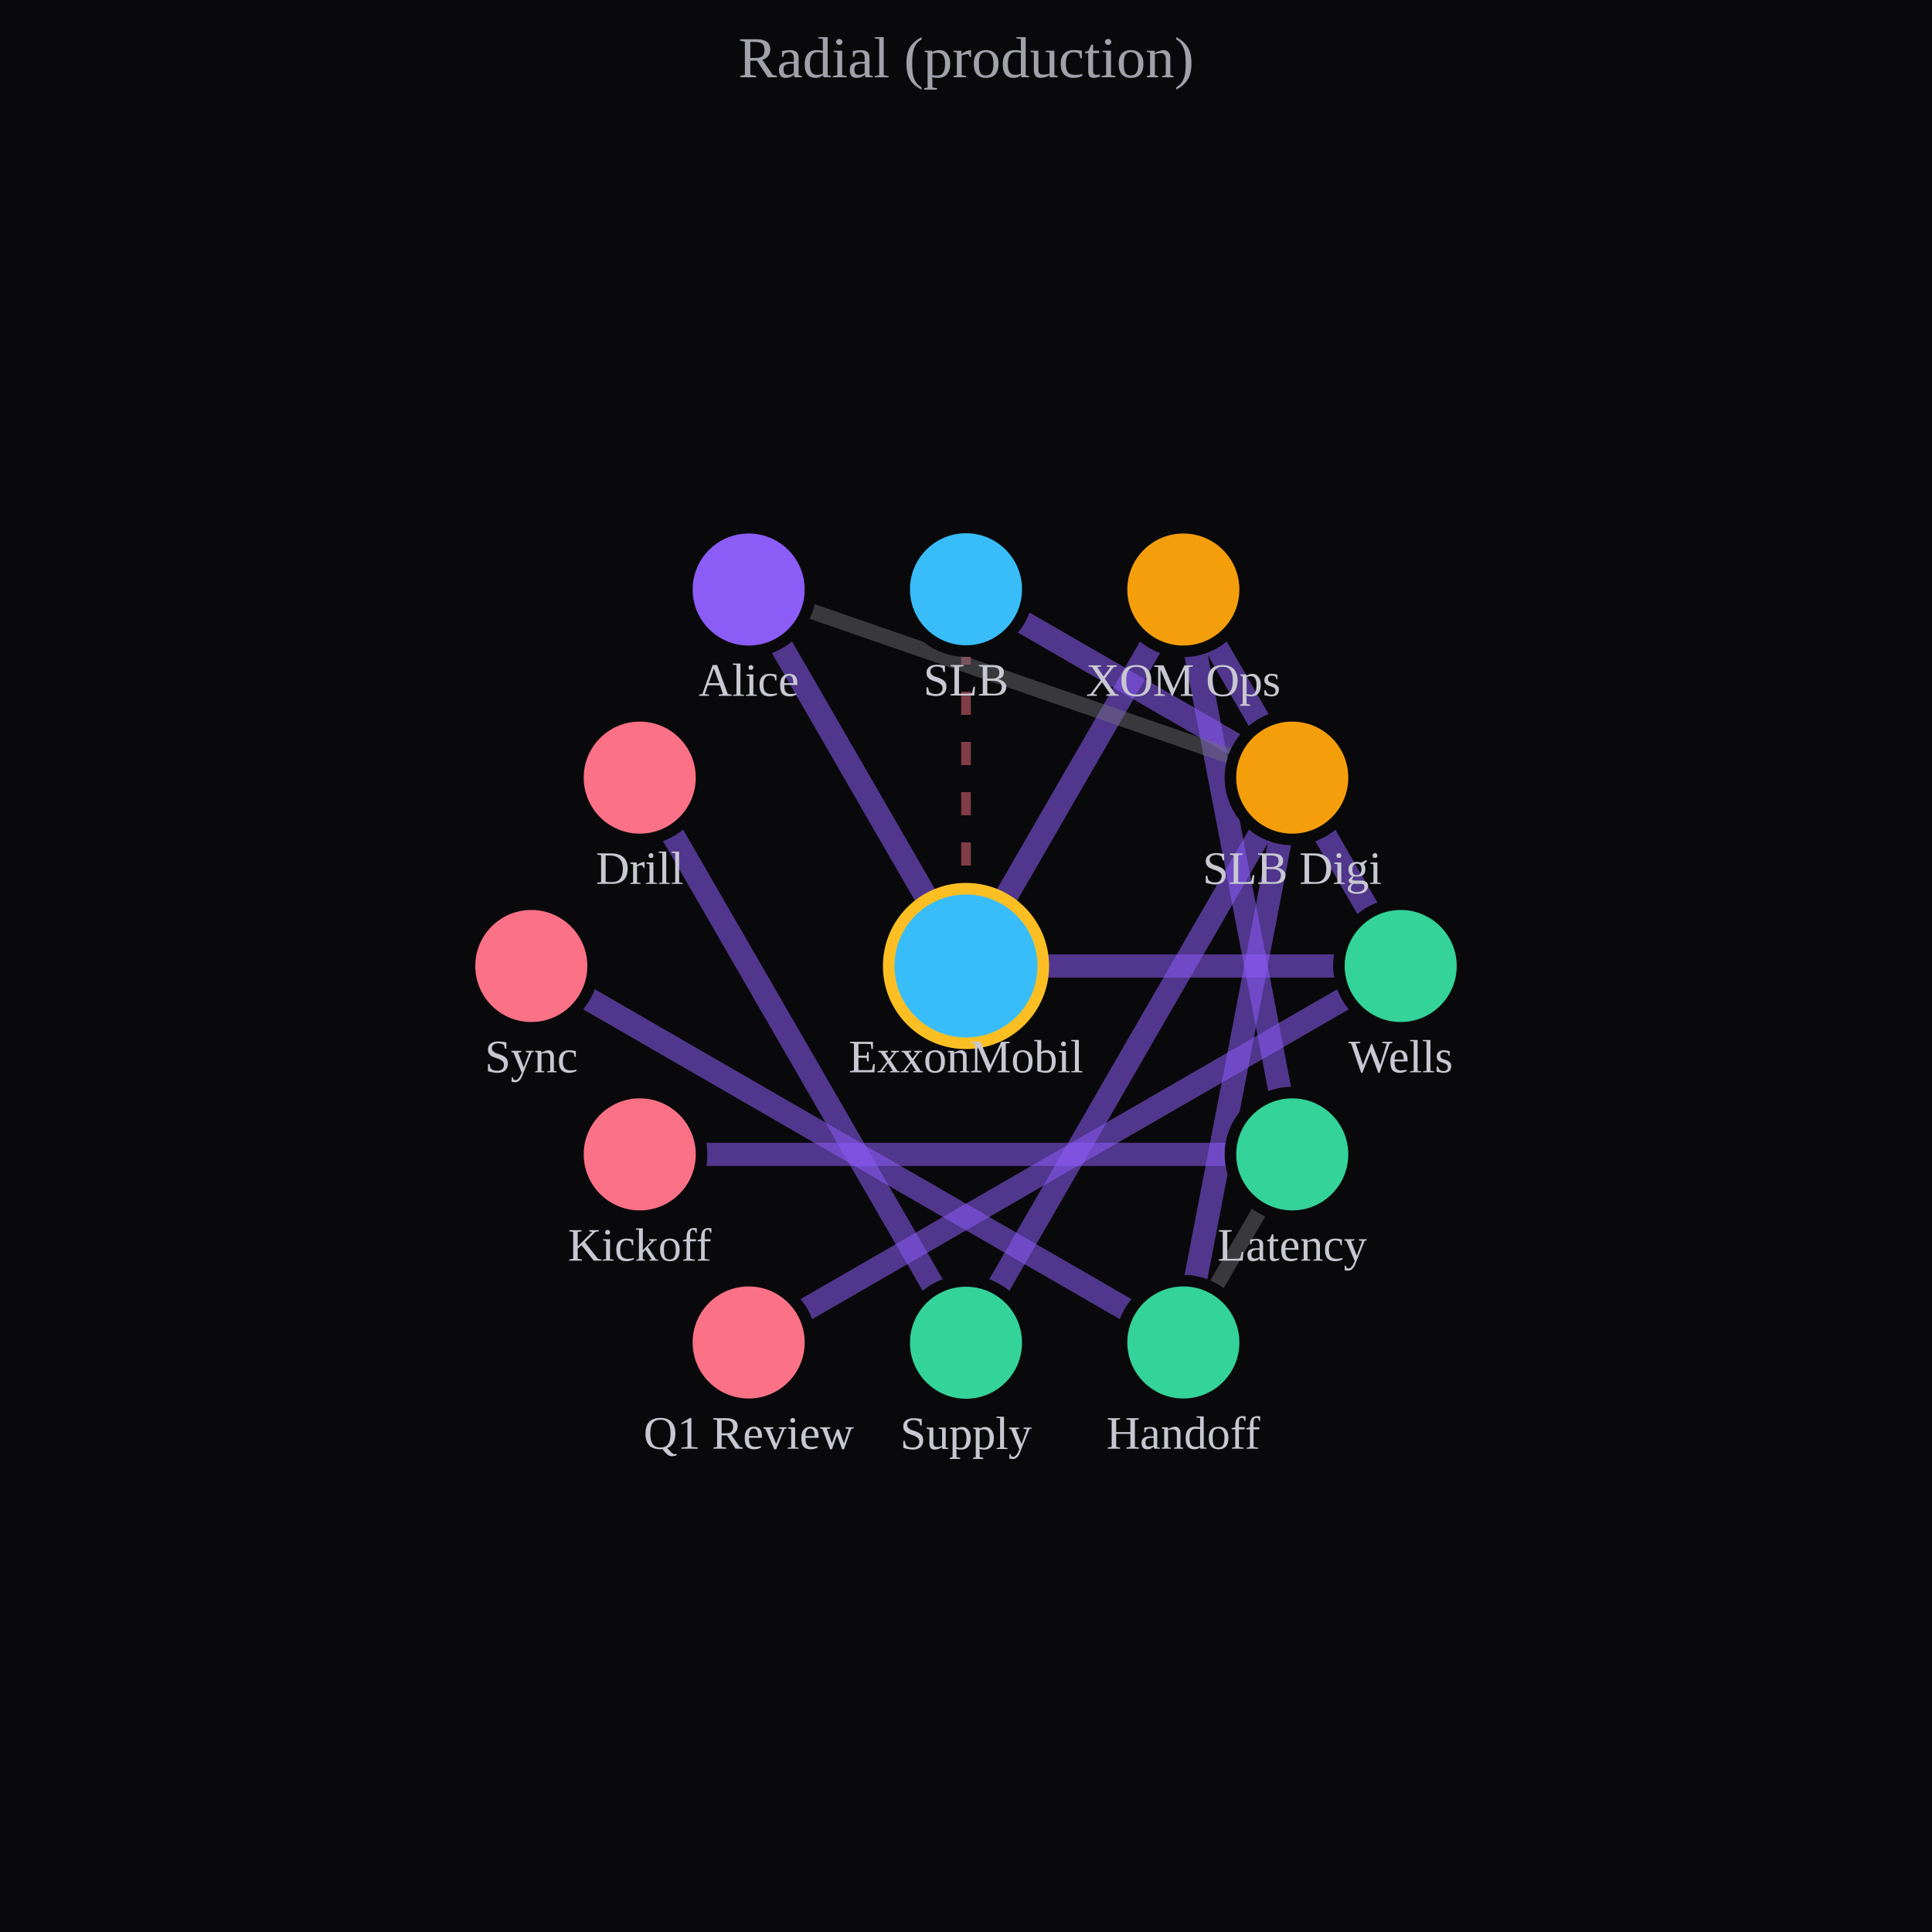
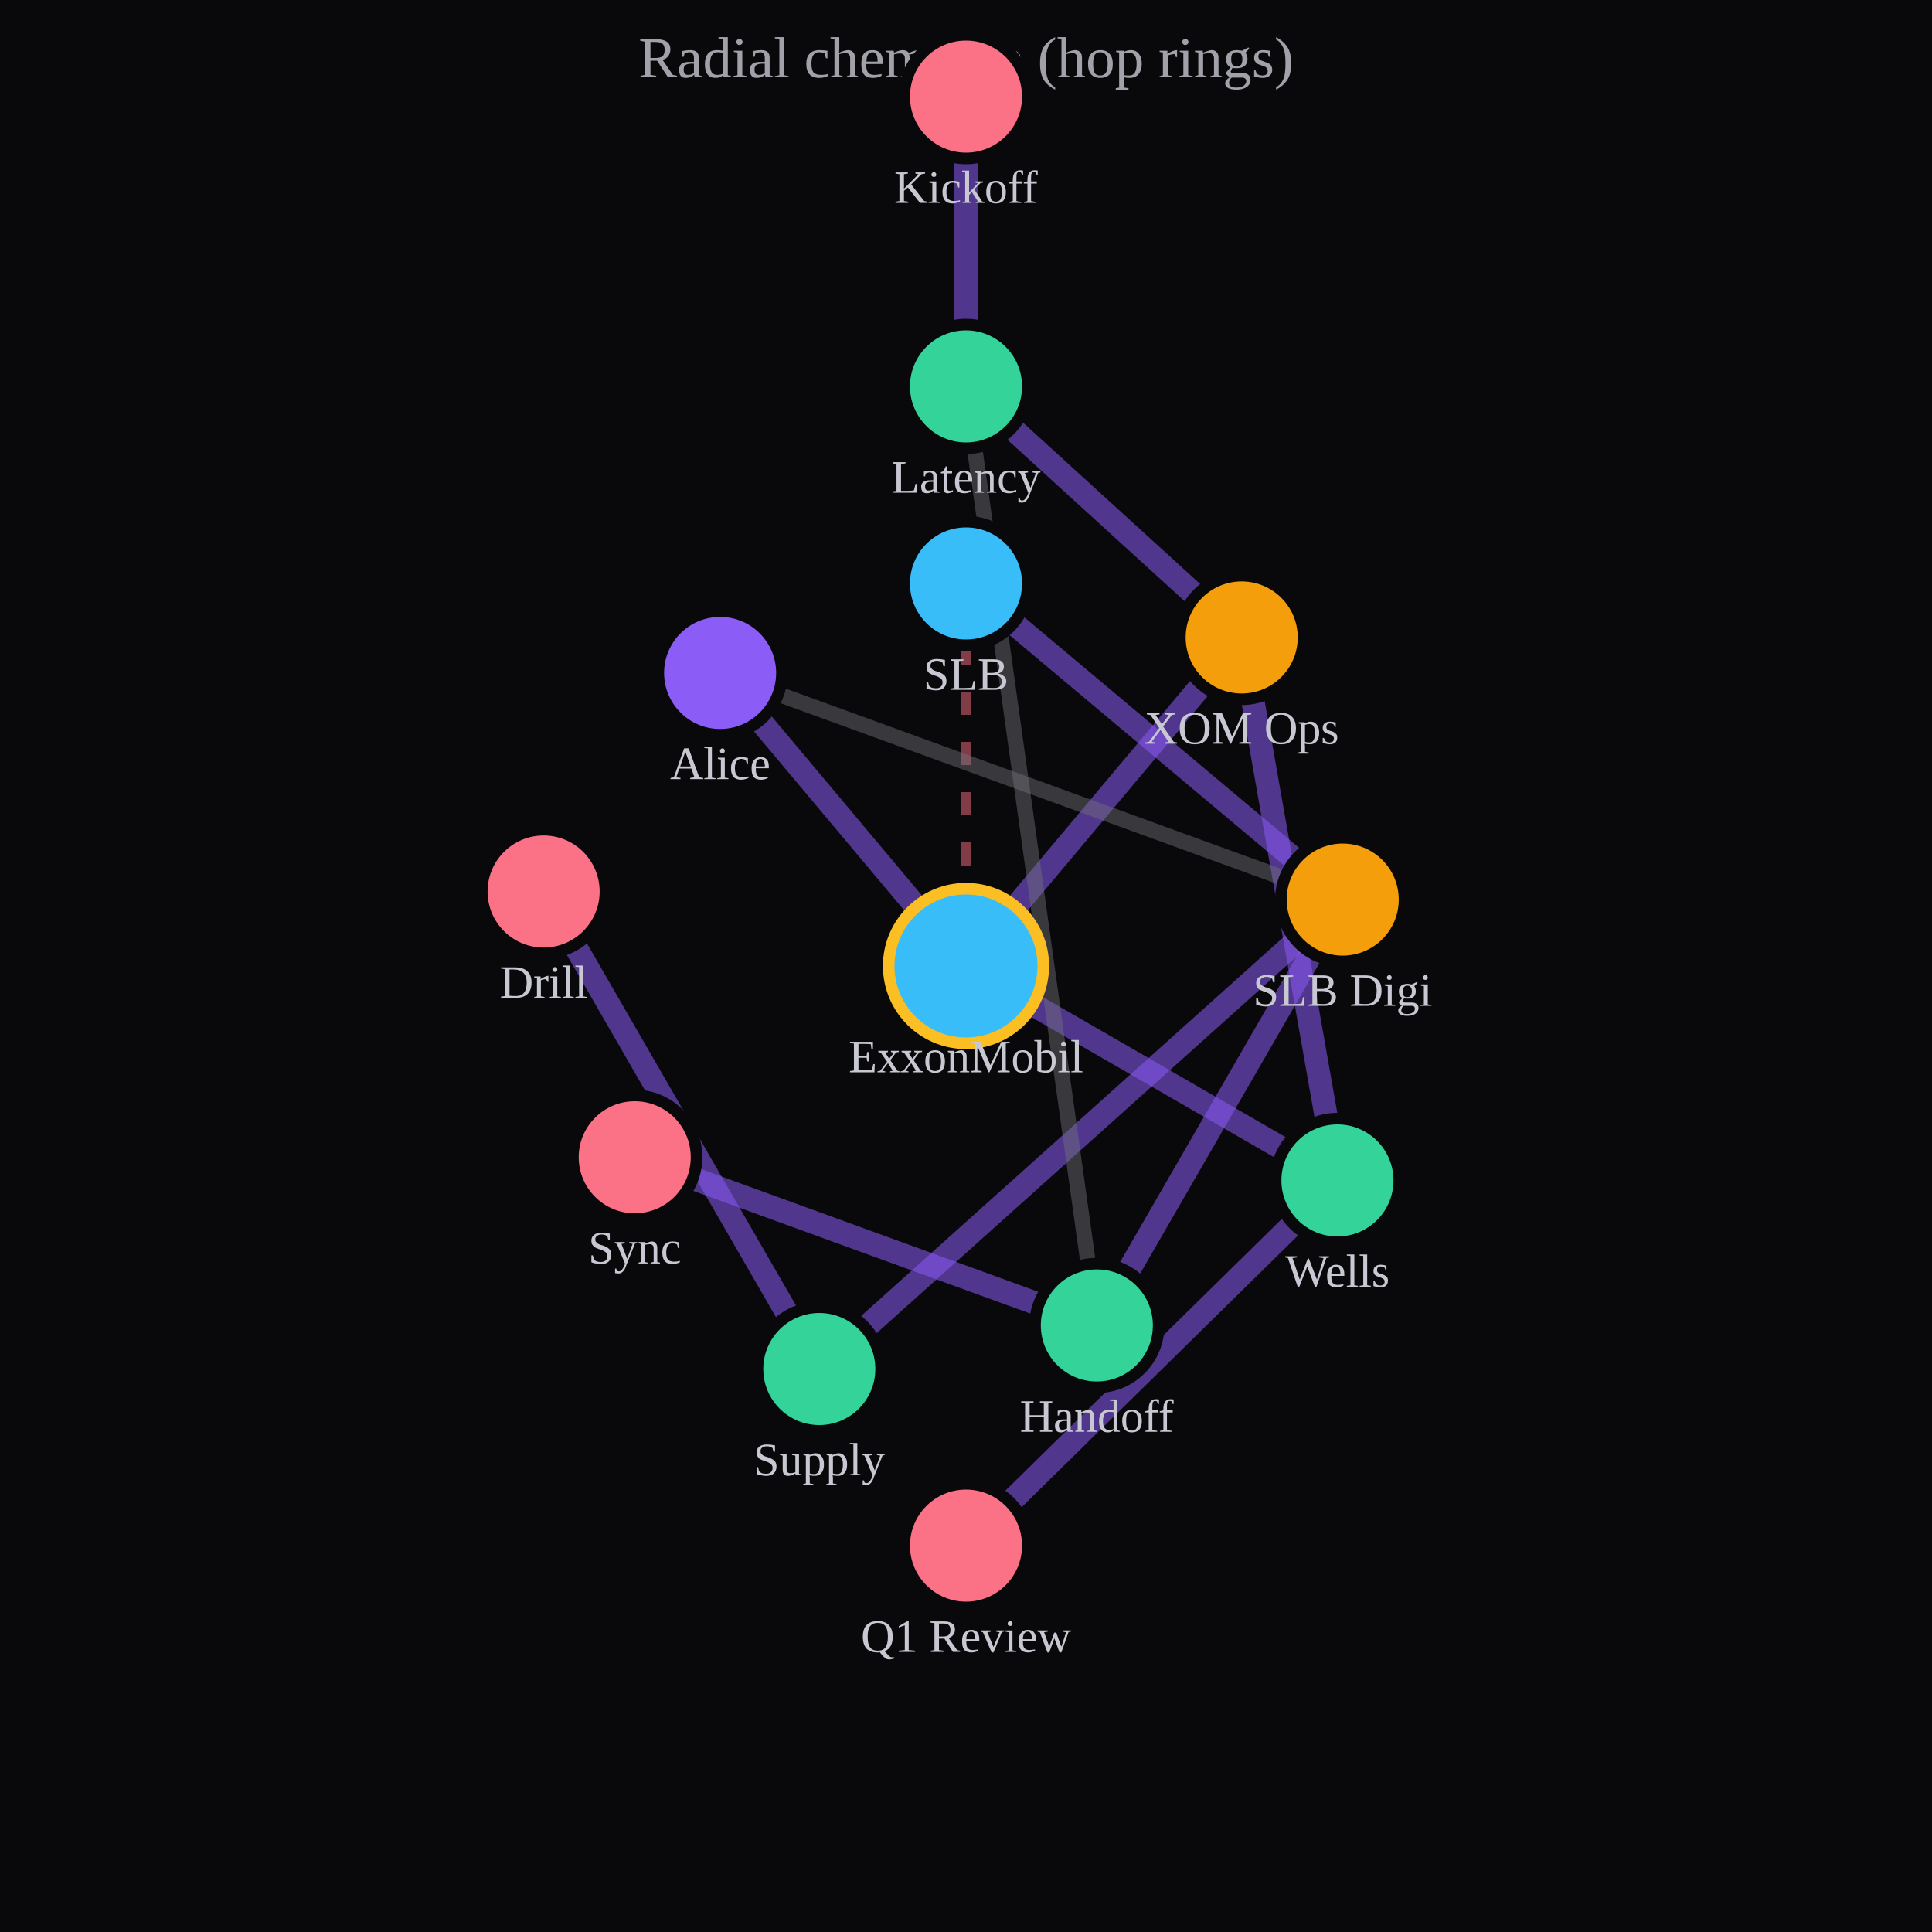
<svg xmlns="http://www.w3.org/2000/svg" viewBox="0 0 100 100" width="900" height="900">
  <rect width="100" height="100" fill="#09090b" />
-   <text x="50" y="4" text-anchor="middle" fill="#a1a1aa" font-size="3">Radial (production)</text>
-   <line x1="50" y1="50" x2="61.25" y2="30.514" stroke="rgba(139,92,246,0.55)" stroke-width="1.2" opacity="1" />
-   <line x1="61.25" y1="30.514" x2="72.5" y2="50" stroke="rgba(139,92,246,0.55)" stroke-width="1.2" opacity="1" />
-   <line x1="61.25" y1="30.514" x2="66.887" y2="59.75" stroke="rgba(139,92,246,0.55)" stroke-width="1.2" opacity="1" />
-   <line x1="72.5" y1="50" x2="38.75" y2="69.486" stroke="rgba(139,92,246,0.55)" stroke-width="1.2" opacity="1" />
-   <line x1="66.887" y1="59.75" x2="33.113" y2="59.75" stroke="rgba(139,92,246,0.55)" stroke-width="1.2" opacity="1" />
-   <line x1="50" y1="50" x2="38.75" y2="30.514" stroke="rgba(139,92,246,0.55)" stroke-width="1.2" opacity="1" />
-   <line x1="50" y1="50" x2="72.5" y2="50" stroke="rgba(139,92,246,0.55)" stroke-width="1.2" opacity="1" />
-   <line x1="50" y1="30.5" x2="66.887" y2="40.25" stroke="rgba(139,92,246,0.55)" stroke-width="1.2" opacity="1" />
-   <line x1="66.887" y1="40.25" x2="61.25" y2="69.486" stroke="rgba(139,92,246,0.55)" stroke-width="1.2" opacity="1" />
-   <line x1="66.887" y1="40.25" x2="50" y2="69.5" stroke="rgba(139,92,246,0.55)" stroke-width="1.2" opacity="1" />
-   <line x1="61.25" y1="69.486" x2="27.5" y2="50" stroke="rgba(139,92,246,0.55)" stroke-width="1.2" opacity="1" />
-   <line x1="50" y1="69.5" x2="33.113" y2="40.25" stroke="rgba(139,92,246,0.55)" stroke-width="1.2" opacity="1" />
-   <line x1="66.887" y1="59.75" x2="61.25" y2="69.486" stroke="rgba(113,113,122,0.45)" stroke-width="0.8" opacity="1" />
-   <line x1="50" y1="50" x2="50" y2="30.5" stroke="rgba(251,113,133,0.5)" stroke-width="0.5" opacity="1" stroke-dasharray="1.2 1.4" />
-   <line x1="38.75" y1="30.514" x2="66.887" y2="40.25" stroke="rgba(113,113,122,0.45)" stroke-width="0.8" opacity="1" />
+   <text x="50" y="4" text-anchor="middle" fill="#a1a1aa" font-size="3">Radial chem-lite (hop rings)</text>
+   <line x1="50" y1="50" x2="64.27" y2="32.994" stroke="rgba(139,92,246,0.55)" stroke-width="1.2" opacity="1" />
+   <line x1="64.27" y1="32.994" x2="69.226" y2="61.1" stroke="rgba(139,92,246,0.55)" stroke-width="1.2" opacity="1" />
+   <line x1="64.27" y1="32.994" x2="50" y2="20" stroke="rgba(139,92,246,0.55)" stroke-width="1.2" opacity="1" />
+   <line x1="69.226" y1="61.1" x2="50" y2="80" stroke="rgba(139,92,246,0.55)" stroke-width="1.2" opacity="1" />
+   <line x1="50" y1="20" x2="50" y2="5" stroke="rgba(139,92,246,0.55)" stroke-width="1.2" opacity="1" />
+   <line x1="50" y1="50" x2="37.273" y2="34.832" stroke="rgba(139,92,246,0.55)" stroke-width="1.2" opacity="1" />
+   <line x1="50" y1="50" x2="69.226" y2="61.1" stroke="rgba(139,92,246,0.55)" stroke-width="1.2" opacity="1" />
+   <line x1="50" y1="30.2" x2="69.499" y2="46.562" stroke="rgba(139,92,246,0.55)" stroke-width="1.2" opacity="1" />
+   <line x1="69.499" y1="46.562" x2="56.772" y2="68.606" stroke="rgba(139,92,246,0.55)" stroke-width="1.2" opacity="1" />
+   <line x1="69.499" y1="46.562" x2="42.407" y2="70.861" stroke="rgba(139,92,246,0.55)" stroke-width="1.2" opacity="1" />
+   <line x1="56.772" y1="68.606" x2="32.853" y2="59.9" stroke="rgba(139,92,246,0.55)" stroke-width="1.2" opacity="1" />
+   <line x1="42.407" y1="70.861" x2="28.137" y2="46.145" stroke="rgba(139,92,246,0.55)" stroke-width="1.2" opacity="1" />
+   <line x1="50" y1="20" x2="56.772" y2="68.606" stroke="rgba(113,113,122,0.45)" stroke-width="0.8" opacity="1" />
+   <line x1="50" y1="50" x2="50" y2="30.2" stroke="rgba(251,113,133,0.5)" stroke-width="0.5" opacity="1" stroke-dasharray="1.2 1.4" />
+   <line x1="37.273" y1="34.832" x2="69.499" y2="46.562" stroke="rgba(113,113,122,0.45)" stroke-width="0.8" opacity="1" />
  <g opacity="1">
    <circle cx="50" cy="50" r="4" fill="rgb(56,189,248)" stroke="rgb(251,191,36)" stroke-width="0.6" />
    <text x="50" y="55.5" text-anchor="middle" fill="#c8c8d2" font-size="2.4">ExxonMobil</text>
  </g>
  <g opacity="1">
-     <circle cx="50" cy="30.5" r="3.2" fill="rgb(56,189,248)" stroke="rgb(9,9,11)" stroke-width="0.6" />
-     <text x="50" y="36" text-anchor="middle" fill="#c8c8d2" font-size="2.4">SLB</text>
+     <circle cx="50" cy="30.2" r="3.2" fill="rgb(56,189,248)" stroke="rgb(9,9,11)" stroke-width="0.6" />
+     <text x="50" y="35.7" text-anchor="middle" fill="#c8c8d2" font-size="2.4">SLB</text>
  </g>
  <g opacity="1">
-     <circle cx="61.25" cy="30.514" r="3.2" fill="rgb(245,158,11)" stroke="rgb(9,9,11)" stroke-width="0.6" />
-     <text x="61.25" y="36.014" text-anchor="middle" fill="#c8c8d2" font-size="2.4">XOM Ops</text>
+     <circle cx="64.27" cy="32.994" r="3.2" fill="rgb(245,158,11)" stroke="rgb(9,9,11)" stroke-width="0.6" />
+     <text x="64.27" y="38.494" text-anchor="middle" fill="#c8c8d2" font-size="2.4">XOM Ops</text>
  </g>
  <g opacity="1">
-     <circle cx="66.887" cy="40.25" r="3.2" fill="rgb(245,158,11)" stroke="rgb(9,9,11)" stroke-width="0.6" />
-     <text x="66.887" y="45.75" text-anchor="middle" fill="#c8c8d2" font-size="2.4">SLB Digi</text>
+     <circle cx="69.499" cy="46.562" r="3.2" fill="rgb(245,158,11)" stroke="rgb(9,9,11)" stroke-width="0.6" />
+     <text x="69.499" y="52.062" text-anchor="middle" fill="#c8c8d2" font-size="2.4">SLB Digi</text>
  </g>
  <g opacity="1">
-     <circle cx="72.5" cy="50" r="3.2" fill="rgb(52,211,153)" stroke="rgb(9,9,11)" stroke-width="0.6" />
-     <text x="72.5" y="55.5" text-anchor="middle" fill="#c8c8d2" font-size="2.4">Wells</text>
+     <circle cx="69.226" cy="61.1" r="3.2" fill="rgb(52,211,153)" stroke="rgb(9,9,11)" stroke-width="0.6" />
+     <text x="69.226" y="66.6" text-anchor="middle" fill="#c8c8d2" font-size="2.4">Wells</text>
  </g>
  <g opacity="1">
-     <circle cx="66.887" cy="59.75" r="3.2" fill="rgb(52,211,153)" stroke="rgb(9,9,11)" stroke-width="0.6" />
-     <text x="66.887" y="65.25" text-anchor="middle" fill="#c8c8d2" font-size="2.4">Latency</text>
+     <circle cx="56.772" cy="68.606" r="3.2" fill="rgb(52,211,153)" stroke="rgb(9,9,11)" stroke-width="0.6" />
+     <text x="56.772" y="74.106" text-anchor="middle" fill="#c8c8d2" font-size="2.4">Handoff</text>
  </g>
  <g opacity="1">
-     <circle cx="61.25" cy="69.486" r="3.2" fill="rgb(52,211,153)" stroke="rgb(9,9,11)" stroke-width="0.6" />
-     <text x="61.25" y="74.986" text-anchor="middle" fill="#c8c8d2" font-size="2.4">Handoff</text>
+     <circle cx="42.407" cy="70.861" r="3.2" fill="rgb(52,211,153)" stroke="rgb(9,9,11)" stroke-width="0.6" />
+     <text x="42.407" y="76.361" text-anchor="middle" fill="#c8c8d2" font-size="2.4">Supply</text>
  </g>
  <g opacity="1">
-     <circle cx="50" cy="69.5" r="3.2" fill="rgb(52,211,153)" stroke="rgb(9,9,11)" stroke-width="0.6" />
-     <text x="50" y="75" text-anchor="middle" fill="#c8c8d2" font-size="2.4">Supply</text>
+     <circle cx="32.853" cy="59.9" r="3.2" fill="rgb(251,113,133)" stroke="rgb(9,9,11)" stroke-width="0.6" />
+     <text x="32.853" y="65.4" text-anchor="middle" fill="#c8c8d2" font-size="2.4">Sync</text>
  </g>
  <g opacity="1">
-     <circle cx="38.75" cy="69.486" r="3.2" fill="rgb(251,113,133)" stroke="rgb(9,9,11)" stroke-width="0.6" />
-     <text x="38.75" y="74.986" text-anchor="middle" fill="#c8c8d2" font-size="2.4">Q1 Review</text>
+     <circle cx="28.137" cy="46.145" r="3.2" fill="rgb(251,113,133)" stroke="rgb(9,9,11)" stroke-width="0.6" />
+     <text x="28.137" y="51.645" text-anchor="middle" fill="#c8c8d2" font-size="2.4">Drill</text>
  </g>
  <g opacity="1">
-     <circle cx="33.113" cy="59.75" r="3.2" fill="rgb(251,113,133)" stroke="rgb(9,9,11)" stroke-width="0.6" />
-     <text x="33.113" y="65.25" text-anchor="middle" fill="#c8c8d2" font-size="2.4">Kickoff</text>
+     <circle cx="37.273" cy="34.832" r="3.2" fill="rgb(139,92,246)" stroke="rgb(9,9,11)" stroke-width="0.6" />
+     <text x="37.273" y="40.332" text-anchor="middle" fill="#c8c8d2" font-size="2.4">Alice</text>
  </g>
  <g opacity="1">
-     <circle cx="27.5" cy="50" r="3.2" fill="rgb(251,113,133)" stroke="rgb(9,9,11)" stroke-width="0.6" />
-     <text x="27.5" y="55.5" text-anchor="middle" fill="#c8c8d2" font-size="2.4">Sync</text>
+     <circle cx="50" cy="20" r="3.2" fill="rgb(52,211,153)" stroke="rgb(9,9,11)" stroke-width="0.6" />
+     <text x="50" y="25.5" text-anchor="middle" fill="#c8c8d2" font-size="2.4">Latency</text>
  </g>
  <g opacity="1">
-     <circle cx="33.113" cy="40.25" r="3.2" fill="rgb(251,113,133)" stroke="rgb(9,9,11)" stroke-width="0.6" />
-     <text x="33.113" y="45.75" text-anchor="middle" fill="#c8c8d2" font-size="2.4">Drill</text>
+     <circle cx="50" cy="80" r="3.2" fill="rgb(251,113,133)" stroke="rgb(9,9,11)" stroke-width="0.6" />
+     <text x="50" y="85.5" text-anchor="middle" fill="#c8c8d2" font-size="2.4">Q1 Review</text>
  </g>
  <g opacity="1">
-     <circle cx="38.75" cy="30.514" r="3.2" fill="rgb(139,92,246)" stroke="rgb(9,9,11)" stroke-width="0.6" />
-     <text x="38.75" y="36.014" text-anchor="middle" fill="#c8c8d2" font-size="2.4">Alice</text>
+     <circle cx="50" cy="5" r="3.2" fill="rgb(251,113,133)" stroke="rgb(9,9,11)" stroke-width="0.6" />
+     <text x="50" y="10.5" text-anchor="middle" fill="#c8c8d2" font-size="2.4">Kickoff</text>
  </g>
</svg>
